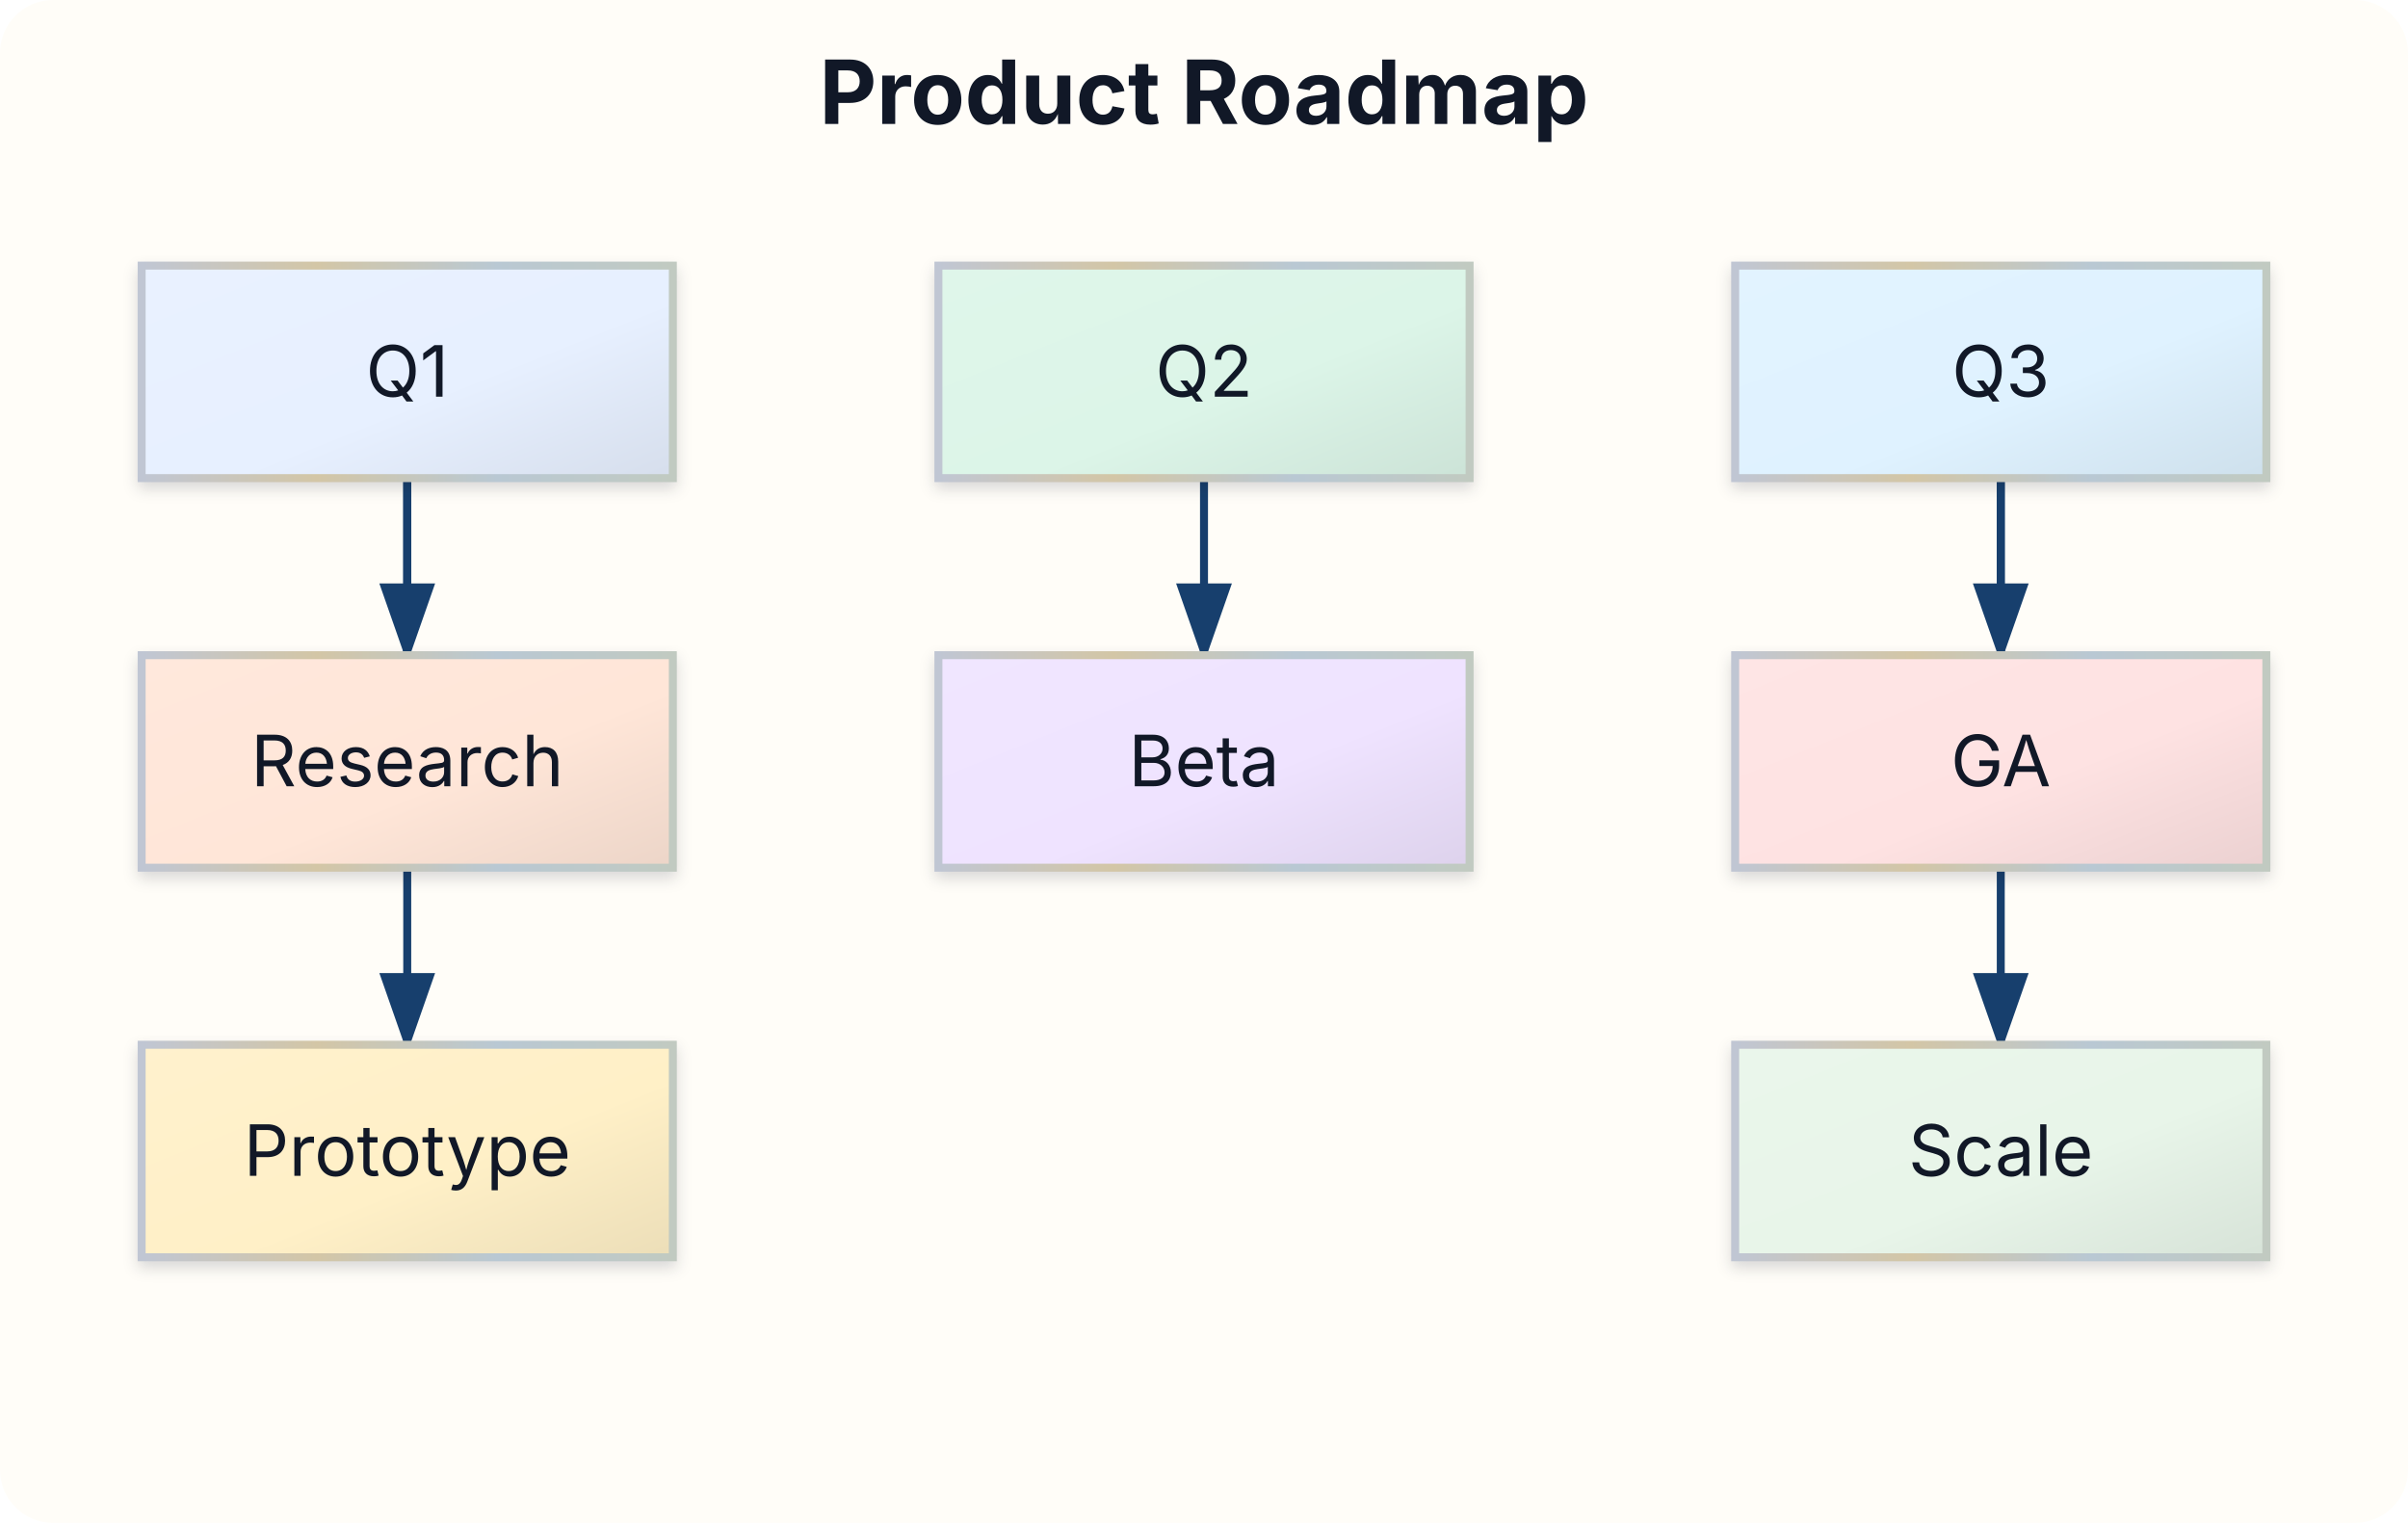
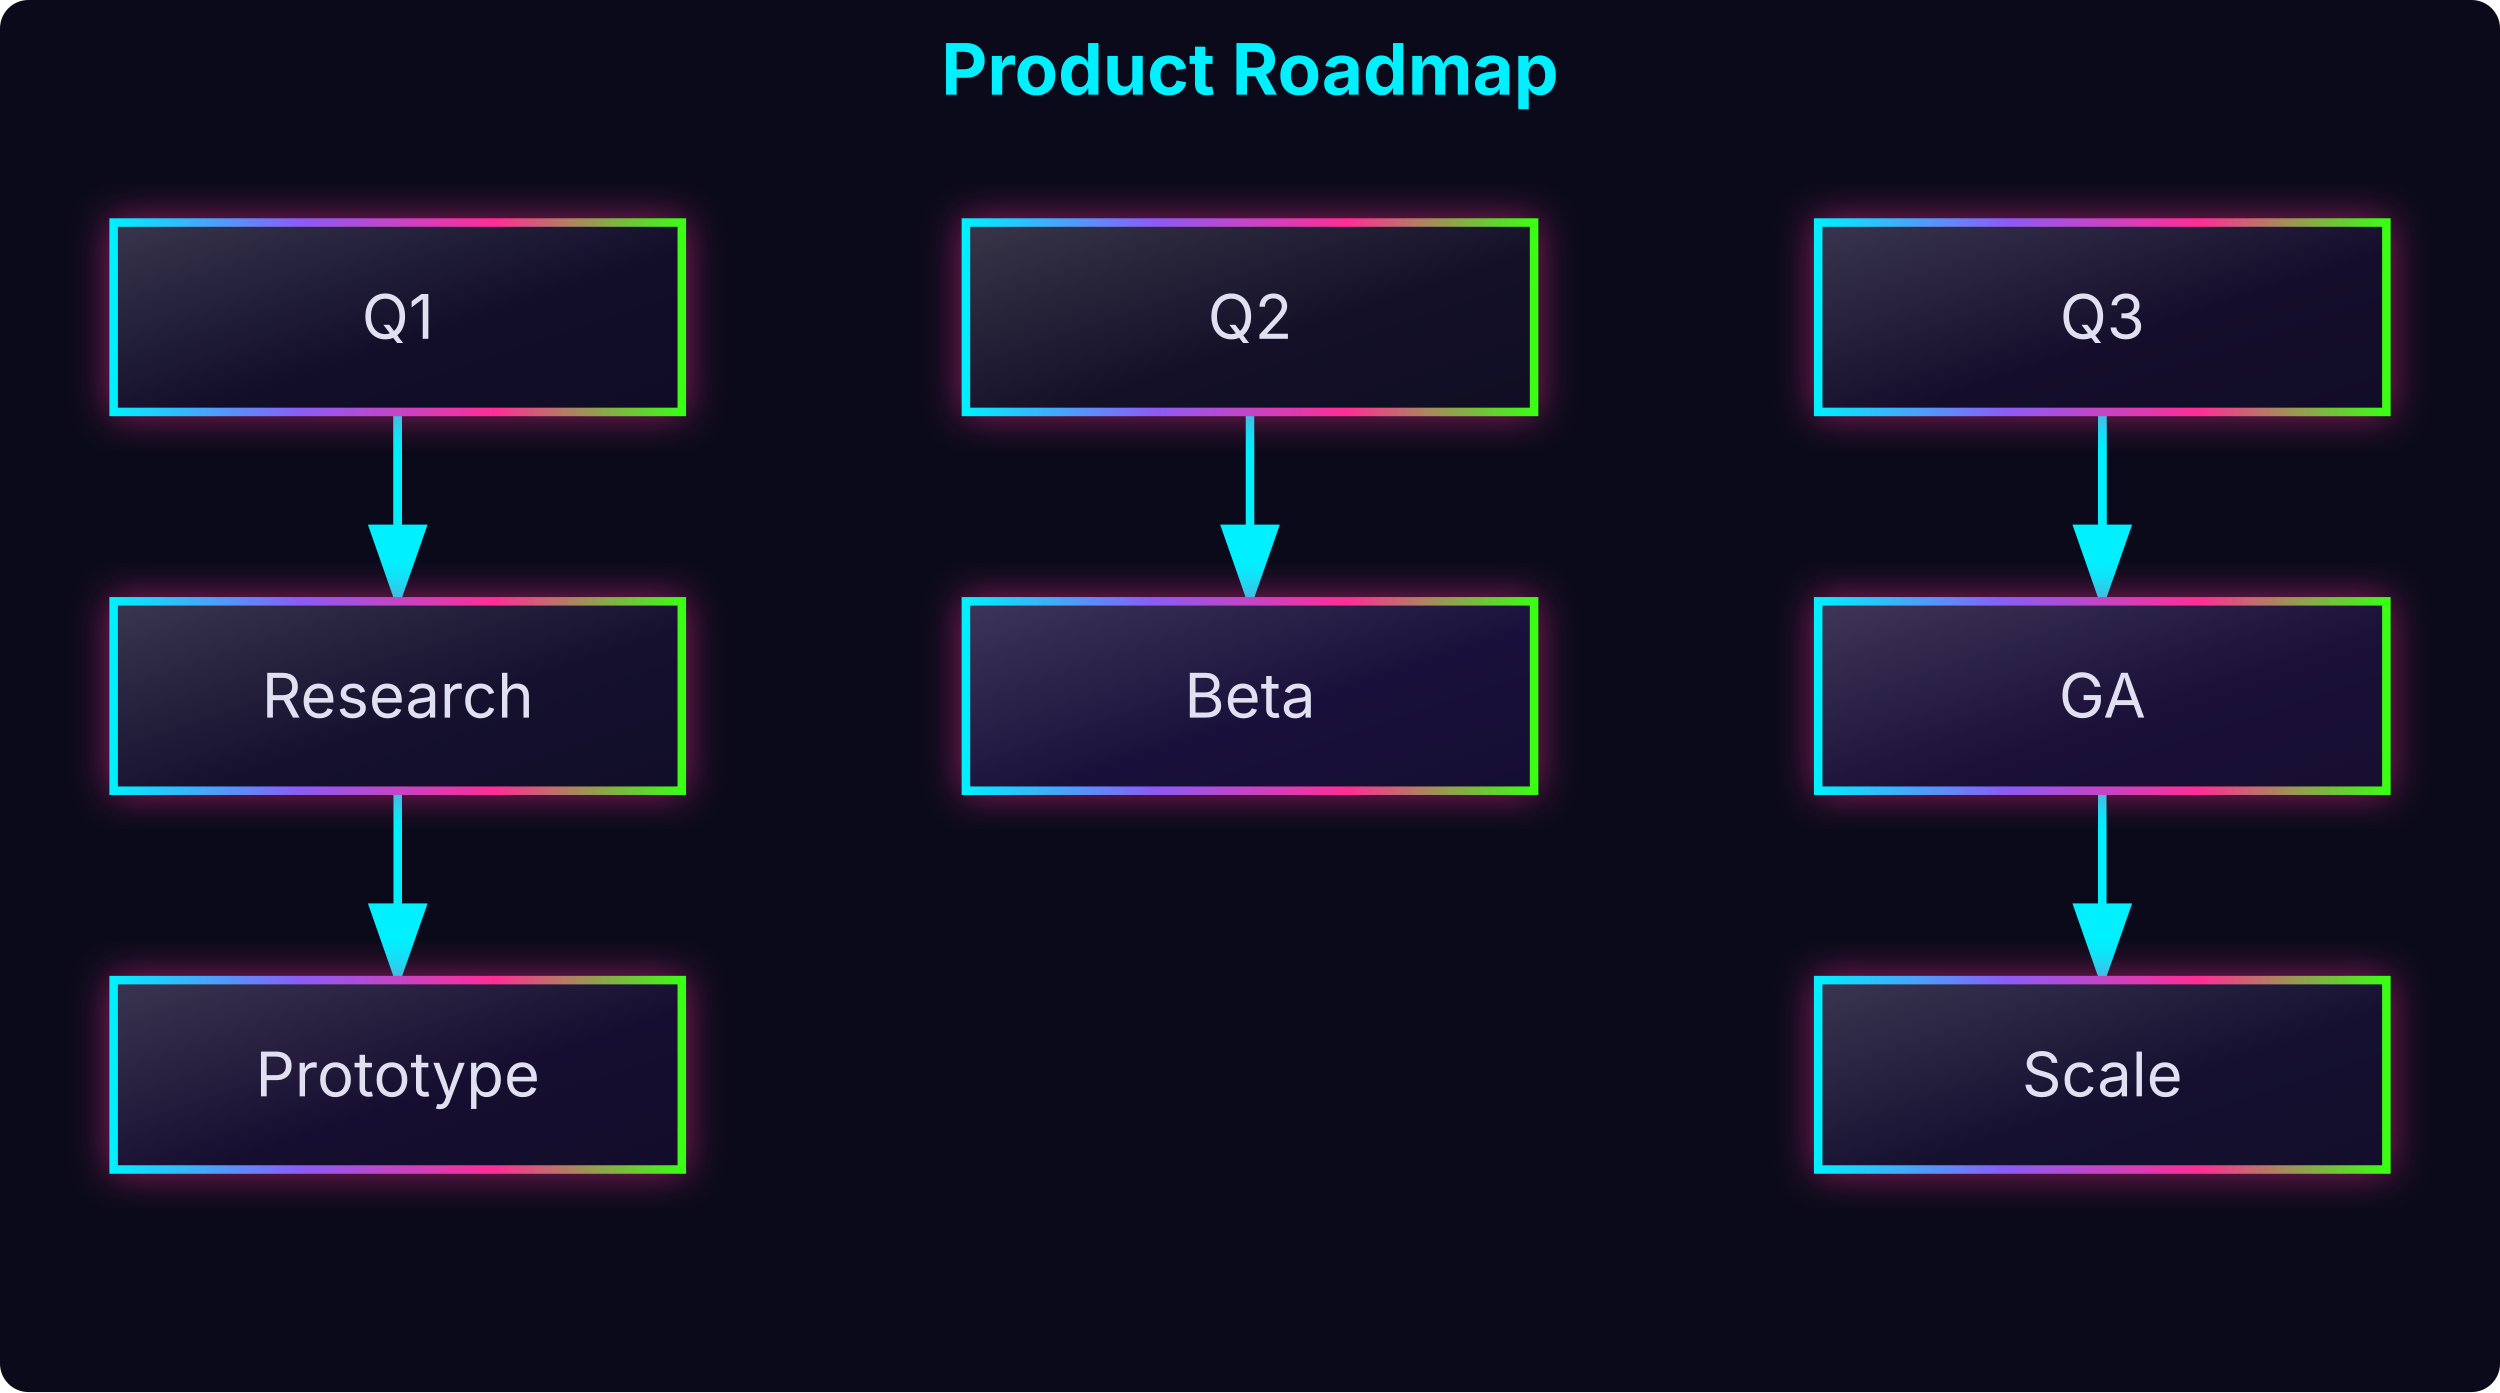
- <svg xmlns="http://www.w3.org/2000/svg" width="544.00" height="344.00" viewBox="0 0 544.00 344.00">
+ <svg xmlns="http://www.w3.org/2000/svg" width="528.00" height="294.00" viewBox="0 0 528.00 294.00">
  <defs>
    <marker id="arrowhead" markerWidth="10" markerHeight="7" refX="9" refY="3.5" orient="auto">
-       <polygon points="0 0, 10 3.5, 0 7" fill="#173F6D" />
+       <polygon points="0 0, 10 3.5, 0 7" fill="#00F0FF" />
    </marker>
    <marker id="arrowhead-open" markerWidth="12" markerHeight="9" refX="11" refY="4.50" orient="auto">
-       <polygon points="0 0, 12 4.50, 0 9" fill="#FFFDF8" stroke="#173F6D" stroke-width="1.50" />
+       <polygon points="0 0, 12 4.50, 0 9" fill="#0A0A1A" stroke="#00F0FF" stroke-width="1.50" />
    </marker>
    <marker id="arrowhead-filled-diamond" markerWidth="14" markerHeight="9" refX="1" refY="4.50" orient="auto">
-       <polygon points="1 4.50, 7 1, 13 4.50, 7 8" fill="#173F6D" />
+       <polygon points="1 4.50, 7 1, 13 4.50, 7 8" fill="#00F0FF" />
    </marker>
    <marker id="arrowhead-open-diamond" markerWidth="14" markerHeight="9" refX="1" refY="4.50" orient="auto">
-       <polygon points="1 4.50, 7 1, 13 4.50, 7 8" fill="#FFFDF8" stroke="#173F6D" stroke-width="1.50" />
+       <polygon points="1 4.50, 7 1, 13 4.50, 7 8" fill="#0A0A1A" stroke="#00F0FF" stroke-width="1.50" />
    </marker>
  </defs>
-   <rect width="544.00" height="344.00" fill="#FFFDF8" rx="12.00" ry="12.00" />
-   <text x="272.00" y="28.00" text-anchor="middle" font-family="&quot;Segoe UI&quot;, Inter, Arial, sans-serif" font-size="20.00" font-weight="bold" fill="#111827">Product Roadmap</text>
-   <path d="M 92.00,108.00 C 92.00,124.00 92.00,132.00 92.00,148.00" fill="none" stroke="#173F6D" stroke-width="1.80" marker-end="url(#arrowhead)" />
-   <path d="M 92.00,108.00 C 92.00,159.20 92.00,184.80 92.00,236.00" fill="none" stroke="#173F6D" stroke-width="1.80" marker-end="url(#arrowhead)" />
-   <path d="M 272.00,108.00 C 272.00,124.00 272.00,132.00 272.00,148.00" fill="none" stroke="#173F6D" stroke-width="1.80" marker-end="url(#arrowhead)" />
-   <path d="M 452.00,108.00 C 452.00,124.00 452.00,132.00 452.00,148.00" fill="none" stroke="#173F6D" stroke-width="1.80" marker-end="url(#arrowhead)" />
-   <path d="M 452.00,108.00 C 452.00,159.20 452.00,184.80 452.00,236.00" fill="none" stroke="#173F6D" stroke-width="1.80" marker-end="url(#arrowhead)" />
-   <g transform="translate(32.00,60.00)">
+   <rect width="528.00" height="294.00" fill="#0A0A1A" rx="6.00" ry="6.00" />
+   <text x="264.00" y="20.00" text-anchor="middle" font-family="&quot;Segoe UI&quot;, Inter, Arial, sans-serif" font-size="15.00" font-weight="bold" fill="#00F0FF">Product Roadmap</text>
+   <path d="M 84.00,87.00 C 84.00,103.00 84.00,111.00 84.00,127.00" fill="none" stroke="#00F0FF" stroke-width="1.80" marker-end="url(#arrowhead)" />
+   <path d="M 84.00,87.00 C 84.00,135.00 84.00,159.00 84.00,207.00" fill="none" stroke="#00F0FF" stroke-width="1.80" marker-end="url(#arrowhead)" />
+   <path d="M 264.00,87.00 C 264.00,103.00 264.00,111.00 264.00,127.00" fill="none" stroke="#00F0FF" stroke-width="1.80" marker-end="url(#arrowhead)" />
+   <path d="M 444.00,87.00 C 444.00,103.00 444.00,111.00 444.00,127.00" fill="none" stroke="#00F0FF" stroke-width="1.80" marker-end="url(#arrowhead)" />
+   <path d="M 444.00,87.00 C 444.00,135.00 444.00,159.00 444.00,207.00" fill="none" stroke="#00F0FF" stroke-width="1.80" marker-end="url(#arrowhead)" />
+   <g transform="translate(24.00,47.00)">
    <defs>
      <linearGradient id="node-0-fill-gradient" x1="0%" y1="0%" x2="100%" y2="100%">
-         <stop offset="0%" stop-color="#E9F1FF" />
-         <stop offset="58%" stop-color="#E7F0FF" />
-         <stop offset="100%" stop-color="#D6DEEC" />
+         <stop offset="0%" stop-color="#38354C" />
+         <stop offset="58%" stop-color="#120E2A" />
+         <stop offset="100%" stop-color="#100C25" />
      </linearGradient>
      <linearGradient id="node-0-stroke-gradient" x1="0%" y1="0%" x2="100%" y2="0%">
-         <stop offset="0%" stop-color="#C0C6D3" />
-         <stop offset="33%" stop-color="#D3C6A6" />
-         <stop offset="67%" stop-color="#B9C8D3" />
-         <stop offset="100%" stop-color="#C1CAC1" />
-       </linearGradient>
-     </defs>
-     <defs>
-       <filter id="node-0-soft-shadow" x="-8%" y="-8%" width="124%" height="136%" color-interpolation-filters="sRGB">
-         <feGaussianBlur in="SourceAlpha" stdDeviation="1.65" result="shadow-blur" />
-         <feOffset in="shadow-blur" dx="0.00" dy="1.55" result="shadow-offset" />
-         <feFlood flood-color="#0F172A" flood-opacity="0.16" result="shadow-color" />
-         <feComposite in="shadow-color" in2="shadow-offset" operator="in" result="shadow" />
-         <feMerge>
-           <feMergeNode in="shadow" />
-           <feMergeNode in="SourceGraphic" />
-         </feMerge>
-       </filter>
-     </defs>
-     <rect width="120.00" height="48.00" rx="0" ry="0" fill="url(#node-0-fill-gradient)" stroke="url(#node-0-stroke-gradient)" stroke-width="1.80" filter="url(#node-0-soft-shadow)" />
-     <text x="60.00" y="29.60" text-anchor="middle" font-family="&quot;Segoe UI&quot;, Inter, Arial, sans-serif" font-size="16.00" fill="#111827">Q1</text>
-   </g>
-   <g transform="translate(32.00,148.00)">
+         <stop offset="0%" stop-color="#00F0FF" />
+         <stop offset="33%" stop-color="#8B5CF6" />
+         <stop offset="67%" stop-color="#FF2D95" />
+         <stop offset="100%" stop-color="#39FF14" />
+       </linearGradient>
+     </defs>
+     <defs>
+       <filter id="node-0-glow" x="-20%" y="-20%" width="140%" height="140%" color-interpolation-filters="sRGB">
+         <feGaussianBlur in="SourceAlpha" stdDeviation="4.00" result="glow-blur" />
+         <feFlood flood-color="#FF2D95" flood-opacity="0.55" result="glow-color" />
+         <feComposite in="glow-color" in2="glow-blur" operator="in" result="glow" />
+         <feMerge>
+           <feMergeNode in="glow" />
+           <feMergeNode in="SourceGraphic" />
+         </feMerge>
+       </filter>
+     </defs>
+     <rect width="120.00" height="40.00" rx="0" ry="0" fill="url(#node-0-fill-gradient)" stroke="url(#node-0-stroke-gradient)" stroke-width="1.80" filter="url(#node-0-glow)" />
+     <text x="60.00" y="24.55" text-anchor="middle" font-family="&quot;Segoe UI&quot;, Inter, Arial, sans-serif" font-size="13.00" fill="#E0E0F0">Q1</text>
+   </g>
+   <g transform="translate(24.00,127.00)">
    <defs>
      <linearGradient id="node-1-fill-gradient" x1="0%" y1="0%" x2="100%" y2="100%">
-         <stop offset="0%" stop-color="#FFE8DC" />
-         <stop offset="58%" stop-color="#FFE6D8" />
-         <stop offset="100%" stop-color="#ECD5C8" />
+         <stop offset="0%" stop-color="#3A364F" />
+         <stop offset="58%" stop-color="#14102E" />
+         <stop offset="100%" stop-color="#110E29" />
      </linearGradient>
      <linearGradient id="node-1-stroke-gradient" x1="0%" y1="0%" x2="100%" y2="0%">
-         <stop offset="0%" stop-color="#C0C6D3" />
-         <stop offset="33%" stop-color="#D3C6A6" />
-         <stop offset="67%" stop-color="#B9C8D3" />
-         <stop offset="100%" stop-color="#C1CAC1" />
-       </linearGradient>
-     </defs>
-     <defs>
-       <filter id="node-1-soft-shadow" x="-8%" y="-8%" width="124%" height="136%" color-interpolation-filters="sRGB">
-         <feGaussianBlur in="SourceAlpha" stdDeviation="1.65" result="shadow-blur" />
-         <feOffset in="shadow-blur" dx="0.00" dy="1.55" result="shadow-offset" />
-         <feFlood flood-color="#0F172A" flood-opacity="0.16" result="shadow-color" />
-         <feComposite in="shadow-color" in2="shadow-offset" operator="in" result="shadow" />
-         <feMerge>
-           <feMergeNode in="shadow" />
-           <feMergeNode in="SourceGraphic" />
-         </feMerge>
-       </filter>
-     </defs>
-     <rect width="120.00" height="48.00" rx="0" ry="0" fill="url(#node-1-fill-gradient)" stroke="url(#node-1-stroke-gradient)" stroke-width="1.80" filter="url(#node-1-soft-shadow)" />
-     <text x="60.00" y="29.60" text-anchor="middle" font-family="&quot;Segoe UI&quot;, Inter, Arial, sans-serif" font-size="16.00" fill="#111827">Research</text>
-   </g>
-   <g transform="translate(32.00,236.00)">
+         <stop offset="0%" stop-color="#00F0FF" />
+         <stop offset="33%" stop-color="#8B5CF6" />
+         <stop offset="67%" stop-color="#FF2D95" />
+         <stop offset="100%" stop-color="#39FF14" />
+       </linearGradient>
+     </defs>
+     <defs>
+       <filter id="node-1-glow" x="-20%" y="-20%" width="140%" height="140%" color-interpolation-filters="sRGB">
+         <feGaussianBlur in="SourceAlpha" stdDeviation="4.00" result="glow-blur" />
+         <feFlood flood-color="#FF2D95" flood-opacity="0.55" result="glow-color" />
+         <feComposite in="glow-color" in2="glow-blur" operator="in" result="glow" />
+         <feMerge>
+           <feMergeNode in="glow" />
+           <feMergeNode in="SourceGraphic" />
+         </feMerge>
+       </filter>
+     </defs>
+     <rect width="120.00" height="40.00" rx="0" ry="0" fill="url(#node-1-fill-gradient)" stroke="url(#node-1-stroke-gradient)" stroke-width="1.80" filter="url(#node-1-glow)" />
+     <text x="60.00" y="24.55" text-anchor="middle" font-family="&quot;Segoe UI&quot;, Inter, Arial, sans-serif" font-size="13.00" fill="#E0E0F0">Research</text>
+   </g>
+   <g transform="translate(24.00,207.00)">
    <defs>
      <linearGradient id="node-2-fill-gradient" x1="0%" y1="0%" x2="100%" y2="100%">
-         <stop offset="0%" stop-color="#FFF1CD" />
-         <stop offset="58%" stop-color="#FFF0C7" />
-         <stop offset="100%" stop-color="#ECDEB8" />
+         <stop offset="0%" stop-color="#3B3551" />
+         <stop offset="58%" stop-color="#160E30" />
+         <stop offset="100%" stop-color="#130C2A" />
      </linearGradient>
      <linearGradient id="node-2-stroke-gradient" x1="0%" y1="0%" x2="100%" y2="0%">
-         <stop offset="0%" stop-color="#C0C6D3" />
-         <stop offset="33%" stop-color="#D3C6A6" />
-         <stop offset="67%" stop-color="#B9C8D3" />
-         <stop offset="100%" stop-color="#C1CAC1" />
-       </linearGradient>
-     </defs>
-     <defs>
-       <filter id="node-2-soft-shadow" x="-8%" y="-8%" width="124%" height="136%" color-interpolation-filters="sRGB">
-         <feGaussianBlur in="SourceAlpha" stdDeviation="1.65" result="shadow-blur" />
-         <feOffset in="shadow-blur" dx="0.00" dy="1.55" result="shadow-offset" />
-         <feFlood flood-color="#0F172A" flood-opacity="0.16" result="shadow-color" />
-         <feComposite in="shadow-color" in2="shadow-offset" operator="in" result="shadow" />
-         <feMerge>
-           <feMergeNode in="shadow" />
-           <feMergeNode in="SourceGraphic" />
-         </feMerge>
-       </filter>
-     </defs>
-     <rect width="120.00" height="48.00" rx="0" ry="0" fill="url(#node-2-fill-gradient)" stroke="url(#node-2-stroke-gradient)" stroke-width="1.80" filter="url(#node-2-soft-shadow)" />
-     <text x="60.00" y="29.60" text-anchor="middle" font-family="&quot;Segoe UI&quot;, Inter, Arial, sans-serif" font-size="16.00" fill="#111827">Prototype</text>
-   </g>
-   <g transform="translate(212.00,60.00)">
+         <stop offset="0%" stop-color="#00F0FF" />
+         <stop offset="33%" stop-color="#8B5CF6" />
+         <stop offset="67%" stop-color="#FF2D95" />
+         <stop offset="100%" stop-color="#39FF14" />
+       </linearGradient>
+     </defs>
+     <defs>
+       <filter id="node-2-glow" x="-20%" y="-20%" width="140%" height="140%" color-interpolation-filters="sRGB">
+         <feGaussianBlur in="SourceAlpha" stdDeviation="4.00" result="glow-blur" />
+         <feFlood flood-color="#FF2D95" flood-opacity="0.55" result="glow-color" />
+         <feComposite in="glow-color" in2="glow-blur" operator="in" result="glow" />
+         <feMerge>
+           <feMergeNode in="glow" />
+           <feMergeNode in="SourceGraphic" />
+         </feMerge>
+       </filter>
+     </defs>
+     <rect width="120.00" height="40.00" rx="0" ry="0" fill="url(#node-2-fill-gradient)" stroke="url(#node-2-stroke-gradient)" stroke-width="1.80" filter="url(#node-2-glow)" />
+     <text x="60.00" y="24.55" text-anchor="middle" font-family="&quot;Segoe UI&quot;, Inter, Arial, sans-serif" font-size="13.00" fill="#E0E0F0">Prototype</text>
+   </g>
+   <g transform="translate(204.00,47.00)">
    <defs>
      <linearGradient id="node-3-fill-gradient" x1="0%" y1="0%" x2="100%" y2="100%">
-         <stop offset="0%" stop-color="#DFF6EA" />
-         <stop offset="58%" stop-color="#DCF5E8" />
-         <stop offset="100%" stop-color="#CCE3D7" />
+         <stop offset="0%" stop-color="#39364A" />
+         <stop offset="58%" stop-color="#131028" />
+         <stop offset="100%" stop-color="#100E23" />
      </linearGradient>
      <linearGradient id="node-3-stroke-gradient" x1="0%" y1="0%" x2="100%" y2="0%">
-         <stop offset="0%" stop-color="#C0C6D3" />
-         <stop offset="33%" stop-color="#D3C6A6" />
-         <stop offset="67%" stop-color="#B9C8D3" />
-         <stop offset="100%" stop-color="#C1CAC1" />
-       </linearGradient>
-     </defs>
-     <defs>
-       <filter id="node-3-soft-shadow" x="-8%" y="-8%" width="124%" height="136%" color-interpolation-filters="sRGB">
-         <feGaussianBlur in="SourceAlpha" stdDeviation="1.65" result="shadow-blur" />
-         <feOffset in="shadow-blur" dx="0.00" dy="1.55" result="shadow-offset" />
-         <feFlood flood-color="#0F172A" flood-opacity="0.16" result="shadow-color" />
-         <feComposite in="shadow-color" in2="shadow-offset" operator="in" result="shadow" />
-         <feMerge>
-           <feMergeNode in="shadow" />
-           <feMergeNode in="SourceGraphic" />
-         </feMerge>
-       </filter>
-     </defs>
-     <rect width="120.00" height="48.00" rx="0" ry="0" fill="url(#node-3-fill-gradient)" stroke="url(#node-3-stroke-gradient)" stroke-width="1.80" filter="url(#node-3-soft-shadow)" />
-     <text x="60.00" y="29.60" text-anchor="middle" font-family="&quot;Segoe UI&quot;, Inter, Arial, sans-serif" font-size="16.00" fill="#111827">Q2</text>
-   </g>
-   <g transform="translate(212.00,148.00)">
+         <stop offset="0%" stop-color="#00F0FF" />
+         <stop offset="33%" stop-color="#8B5CF6" />
+         <stop offset="67%" stop-color="#FF2D95" />
+         <stop offset="100%" stop-color="#39FF14" />
+       </linearGradient>
+     </defs>
+     <defs>
+       <filter id="node-3-glow" x="-20%" y="-20%" width="140%" height="140%" color-interpolation-filters="sRGB">
+         <feGaussianBlur in="SourceAlpha" stdDeviation="4.00" result="glow-blur" />
+         <feFlood flood-color="#FF2D95" flood-opacity="0.55" result="glow-color" />
+         <feComposite in="glow-color" in2="glow-blur" operator="in" result="glow" />
+         <feMerge>
+           <feMergeNode in="glow" />
+           <feMergeNode in="SourceGraphic" />
+         </feMerge>
+       </filter>
+     </defs>
+     <rect width="120.00" height="40.00" rx="0" ry="0" fill="url(#node-3-fill-gradient)" stroke="url(#node-3-stroke-gradient)" stroke-width="1.80" filter="url(#node-3-glow)" />
+     <text x="60.00" y="24.55" text-anchor="middle" font-family="&quot;Segoe UI&quot;, Inter, Arial, sans-serif" font-size="13.00" fill="#E0E0F0">Q2</text>
+   </g>
+   <g transform="translate(204.00,127.00)">
    <defs>
      <linearGradient id="node-4-fill-gradient" x1="0%" y1="0%" x2="100%" y2="100%">
-         <stop offset="0%" stop-color="#F0E6FF" />
-         <stop offset="58%" stop-color="#EFE3FF" />
-         <stop offset="100%" stop-color="#DDD2EC" />
+         <stop offset="0%" stop-color="#3D3659" />
+         <stop offset="58%" stop-color="#18103A" />
+         <stop offset="100%" stop-color="#150E33" />
      </linearGradient>
      <linearGradient id="node-4-stroke-gradient" x1="0%" y1="0%" x2="100%" y2="0%">
-         <stop offset="0%" stop-color="#C0C6D3" />
-         <stop offset="33%" stop-color="#D3C6A6" />
-         <stop offset="67%" stop-color="#B9C8D3" />
-         <stop offset="100%" stop-color="#C1CAC1" />
-       </linearGradient>
-     </defs>
-     <defs>
-       <filter id="node-4-soft-shadow" x="-8%" y="-8%" width="124%" height="136%" color-interpolation-filters="sRGB">
-         <feGaussianBlur in="SourceAlpha" stdDeviation="1.65" result="shadow-blur" />
-         <feOffset in="shadow-blur" dx="0.00" dy="1.55" result="shadow-offset" />
-         <feFlood flood-color="#0F172A" flood-opacity="0.16" result="shadow-color" />
-         <feComposite in="shadow-color" in2="shadow-offset" operator="in" result="shadow" />
-         <feMerge>
-           <feMergeNode in="shadow" />
-           <feMergeNode in="SourceGraphic" />
-         </feMerge>
-       </filter>
-     </defs>
-     <rect width="120.00" height="48.00" rx="0" ry="0" fill="url(#node-4-fill-gradient)" stroke="url(#node-4-stroke-gradient)" stroke-width="1.80" filter="url(#node-4-soft-shadow)" />
-     <text x="60.00" y="29.60" text-anchor="middle" font-family="&quot;Segoe UI&quot;, Inter, Arial, sans-serif" font-size="16.00" fill="#111827">Beta</text>
-   </g>
-   <g transform="translate(392.00,60.00)">
+         <stop offset="0%" stop-color="#00F0FF" />
+         <stop offset="33%" stop-color="#8B5CF6" />
+         <stop offset="67%" stop-color="#FF2D95" />
+         <stop offset="100%" stop-color="#39FF14" />
+       </linearGradient>
+     </defs>
+     <defs>
+       <filter id="node-4-glow" x="-20%" y="-20%" width="140%" height="140%" color-interpolation-filters="sRGB">
+         <feGaussianBlur in="SourceAlpha" stdDeviation="4.00" result="glow-blur" />
+         <feFlood flood-color="#FF2D95" flood-opacity="0.55" result="glow-color" />
+         <feComposite in="glow-color" in2="glow-blur" operator="in" result="glow" />
+         <feMerge>
+           <feMergeNode in="glow" />
+           <feMergeNode in="SourceGraphic" />
+         </feMerge>
+       </filter>
+     </defs>
+     <rect width="120.00" height="40.00" rx="0" ry="0" fill="url(#node-4-fill-gradient)" stroke="url(#node-4-stroke-gradient)" stroke-width="1.80" filter="url(#node-4-glow)" />
+     <text x="60.00" y="24.55" text-anchor="middle" font-family="&quot;Segoe UI&quot;, Inter, Arial, sans-serif" font-size="13.00" fill="#E0E0F0">Beta</text>
+   </g>
+   <g transform="translate(384.00,47.00)">
    <defs>
      <linearGradient id="node-5-fill-gradient" x1="0%" y1="0%" x2="100%" y2="100%">
-         <stop offset="0%" stop-color="#E2F3FF" />
-         <stop offset="58%" stop-color="#DFF2FF" />
-         <stop offset="100%" stop-color="#CEE0EC" />
+         <stop offset="0%" stop-color="#3A354E" />
+         <stop offset="58%" stop-color="#140E2C" />
+         <stop offset="100%" stop-color="#110C27" />
      </linearGradient>
      <linearGradient id="node-5-stroke-gradient" x1="0%" y1="0%" x2="100%" y2="0%">
-         <stop offset="0%" stop-color="#C0C6D3" />
-         <stop offset="33%" stop-color="#D3C6A6" />
-         <stop offset="67%" stop-color="#B9C8D3" />
-         <stop offset="100%" stop-color="#C1CAC1" />
-       </linearGradient>
-     </defs>
-     <defs>
-       <filter id="node-5-soft-shadow" x="-8%" y="-8%" width="124%" height="136%" color-interpolation-filters="sRGB">
-         <feGaussianBlur in="SourceAlpha" stdDeviation="1.65" result="shadow-blur" />
-         <feOffset in="shadow-blur" dx="0.00" dy="1.55" result="shadow-offset" />
-         <feFlood flood-color="#0F172A" flood-opacity="0.16" result="shadow-color" />
-         <feComposite in="shadow-color" in2="shadow-offset" operator="in" result="shadow" />
-         <feMerge>
-           <feMergeNode in="shadow" />
-           <feMergeNode in="SourceGraphic" />
-         </feMerge>
-       </filter>
-     </defs>
-     <rect width="120.00" height="48.00" rx="0" ry="0" fill="url(#node-5-fill-gradient)" stroke="url(#node-5-stroke-gradient)" stroke-width="1.80" filter="url(#node-5-soft-shadow)" />
-     <text x="60.00" y="29.60" text-anchor="middle" font-family="&quot;Segoe UI&quot;, Inter, Arial, sans-serif" font-size="16.00" fill="#111827">Q3</text>
-   </g>
-   <g transform="translate(392.00,148.00)">
+         <stop offset="0%" stop-color="#00F0FF" />
+         <stop offset="33%" stop-color="#8B5CF6" />
+         <stop offset="67%" stop-color="#FF2D95" />
+         <stop offset="100%" stop-color="#39FF14" />
+       </linearGradient>
+     </defs>
+     <defs>
+       <filter id="node-5-glow" x="-20%" y="-20%" width="140%" height="140%" color-interpolation-filters="sRGB">
+         <feGaussianBlur in="SourceAlpha" stdDeviation="4.00" result="glow-blur" />
+         <feFlood flood-color="#FF2D95" flood-opacity="0.55" result="glow-color" />
+         <feComposite in="glow-color" in2="glow-blur" operator="in" result="glow" />
+         <feMerge>
+           <feMergeNode in="glow" />
+           <feMergeNode in="SourceGraphic" />
+         </feMerge>
+       </filter>
+     </defs>
+     <rect width="120.00" height="40.00" rx="0" ry="0" fill="url(#node-5-fill-gradient)" stroke="url(#node-5-stroke-gradient)" stroke-width="1.80" filter="url(#node-5-glow)" />
+     <text x="60.00" y="24.55" text-anchor="middle" font-family="&quot;Segoe UI&quot;, Inter, Arial, sans-serif" font-size="13.00" fill="#E0E0F0">Q3</text>
+   </g>
+   <g transform="translate(384.00,127.00)">
    <defs>
      <linearGradient id="node-6-fill-gradient" x1="0%" y1="0%" x2="100%" y2="100%">
-         <stop offset="0%" stop-color="#FEE5E5" />
-         <stop offset="58%" stop-color="#FEE2E2" />
-         <stop offset="100%" stop-color="#EBD1D1" />
+         <stop offset="0%" stop-color="#3F3658" />
+         <stop offset="58%" stop-color="#1A1038" />
+         <stop offset="100%" stop-color="#170E31" />
      </linearGradient>
      <linearGradient id="node-6-stroke-gradient" x1="0%" y1="0%" x2="100%" y2="0%">
-         <stop offset="0%" stop-color="#C0C6D3" />
-         <stop offset="33%" stop-color="#D3C6A6" />
-         <stop offset="67%" stop-color="#B9C8D3" />
-         <stop offset="100%" stop-color="#C1CAC1" />
-       </linearGradient>
-     </defs>
-     <defs>
-       <filter id="node-6-soft-shadow" x="-8%" y="-8%" width="124%" height="136%" color-interpolation-filters="sRGB">
-         <feGaussianBlur in="SourceAlpha" stdDeviation="1.65" result="shadow-blur" />
-         <feOffset in="shadow-blur" dx="0.00" dy="1.55" result="shadow-offset" />
-         <feFlood flood-color="#0F172A" flood-opacity="0.16" result="shadow-color" />
-         <feComposite in="shadow-color" in2="shadow-offset" operator="in" result="shadow" />
-         <feMerge>
-           <feMergeNode in="shadow" />
-           <feMergeNode in="SourceGraphic" />
-         </feMerge>
-       </filter>
-     </defs>
-     <rect width="120.00" height="48.00" rx="0" ry="0" fill="url(#node-6-fill-gradient)" stroke="url(#node-6-stroke-gradient)" stroke-width="1.80" filter="url(#node-6-soft-shadow)" />
-     <text x="60.00" y="29.60" text-anchor="middle" font-family="&quot;Segoe UI&quot;, Inter, Arial, sans-serif" font-size="16.00" fill="#111827">GA</text>
-   </g>
-   <g transform="translate(392.00,236.00)">
+         <stop offset="0%" stop-color="#00F0FF" />
+         <stop offset="33%" stop-color="#8B5CF6" />
+         <stop offset="67%" stop-color="#FF2D95" />
+         <stop offset="100%" stop-color="#39FF14" />
+       </linearGradient>
+     </defs>
+     <defs>
+       <filter id="node-6-glow" x="-20%" y="-20%" width="140%" height="140%" color-interpolation-filters="sRGB">
+         <feGaussianBlur in="SourceAlpha" stdDeviation="4.00" result="glow-blur" />
+         <feFlood flood-color="#FF2D95" flood-opacity="0.55" result="glow-color" />
+         <feComposite in="glow-color" in2="glow-blur" operator="in" result="glow" />
+         <feMerge>
+           <feMergeNode in="glow" />
+           <feMergeNode in="SourceGraphic" />
+         </feMerge>
+       </filter>
+     </defs>
+     <rect width="120.00" height="40.00" rx="0" ry="0" fill="url(#node-6-fill-gradient)" stroke="url(#node-6-stroke-gradient)" stroke-width="1.80" filter="url(#node-6-glow)" />
+     <text x="60.00" y="24.55" text-anchor="middle" font-family="&quot;Segoe UI&quot;, Inter, Arial, sans-serif" font-size="13.00" fill="#E0E0F0">GA</text>
+   </g>
+   <g transform="translate(384.00,207.00)">
    <defs>
      <linearGradient id="node-7-fill-gradient" x1="0%" y1="0%" x2="100%" y2="100%">
-         <stop offset="0%" stop-color="#EAF6EB" />
-         <stop offset="58%" stop-color="#E8F5E9" />
-         <stop offset="100%" stop-color="#D7E3D8" />
+         <stop offset="0%" stop-color="#3A3651" />
+         <stop offset="58%" stop-color="#151030" />
+         <stop offset="100%" stop-color="#120E2A" />
      </linearGradient>
      <linearGradient id="node-7-stroke-gradient" x1="0%" y1="0%" x2="100%" y2="0%">
-         <stop offset="0%" stop-color="#C0C6D3" />
-         <stop offset="33%" stop-color="#D3C6A6" />
-         <stop offset="67%" stop-color="#B9C8D3" />
-         <stop offset="100%" stop-color="#C1CAC1" />
-       </linearGradient>
-     </defs>
-     <defs>
-       <filter id="node-7-soft-shadow" x="-8%" y="-8%" width="124%" height="136%" color-interpolation-filters="sRGB">
-         <feGaussianBlur in="SourceAlpha" stdDeviation="1.65" result="shadow-blur" />
-         <feOffset in="shadow-blur" dx="0.00" dy="1.55" result="shadow-offset" />
-         <feFlood flood-color="#0F172A" flood-opacity="0.16" result="shadow-color" />
-         <feComposite in="shadow-color" in2="shadow-offset" operator="in" result="shadow" />
-         <feMerge>
-           <feMergeNode in="shadow" />
-           <feMergeNode in="SourceGraphic" />
-         </feMerge>
-       </filter>
-     </defs>
-     <rect width="120.00" height="48.00" rx="0" ry="0" fill="url(#node-7-fill-gradient)" stroke="url(#node-7-stroke-gradient)" stroke-width="1.80" filter="url(#node-7-soft-shadow)" />
-     <text x="60.00" y="29.60" text-anchor="middle" font-family="&quot;Segoe UI&quot;, Inter, Arial, sans-serif" font-size="16.00" fill="#111827">Scale</text>
+         <stop offset="0%" stop-color="#00F0FF" />
+         <stop offset="33%" stop-color="#8B5CF6" />
+         <stop offset="67%" stop-color="#FF2D95" />
+         <stop offset="100%" stop-color="#39FF14" />
+       </linearGradient>
+     </defs>
+     <defs>
+       <filter id="node-7-glow" x="-20%" y="-20%" width="140%" height="140%" color-interpolation-filters="sRGB">
+         <feGaussianBlur in="SourceAlpha" stdDeviation="4.00" result="glow-blur" />
+         <feFlood flood-color="#FF2D95" flood-opacity="0.55" result="glow-color" />
+         <feComposite in="glow-color" in2="glow-blur" operator="in" result="glow" />
+         <feMerge>
+           <feMergeNode in="glow" />
+           <feMergeNode in="SourceGraphic" />
+         </feMerge>
+       </filter>
+     </defs>
+     <rect width="120.00" height="40.00" rx="0" ry="0" fill="url(#node-7-fill-gradient)" stroke="url(#node-7-stroke-gradient)" stroke-width="1.80" filter="url(#node-7-glow)" />
+     <text x="60.00" y="24.55" text-anchor="middle" font-family="&quot;Segoe UI&quot;, Inter, Arial, sans-serif" font-size="13.00" fill="#E0E0F0">Scale</text>
  </g>
</svg>
